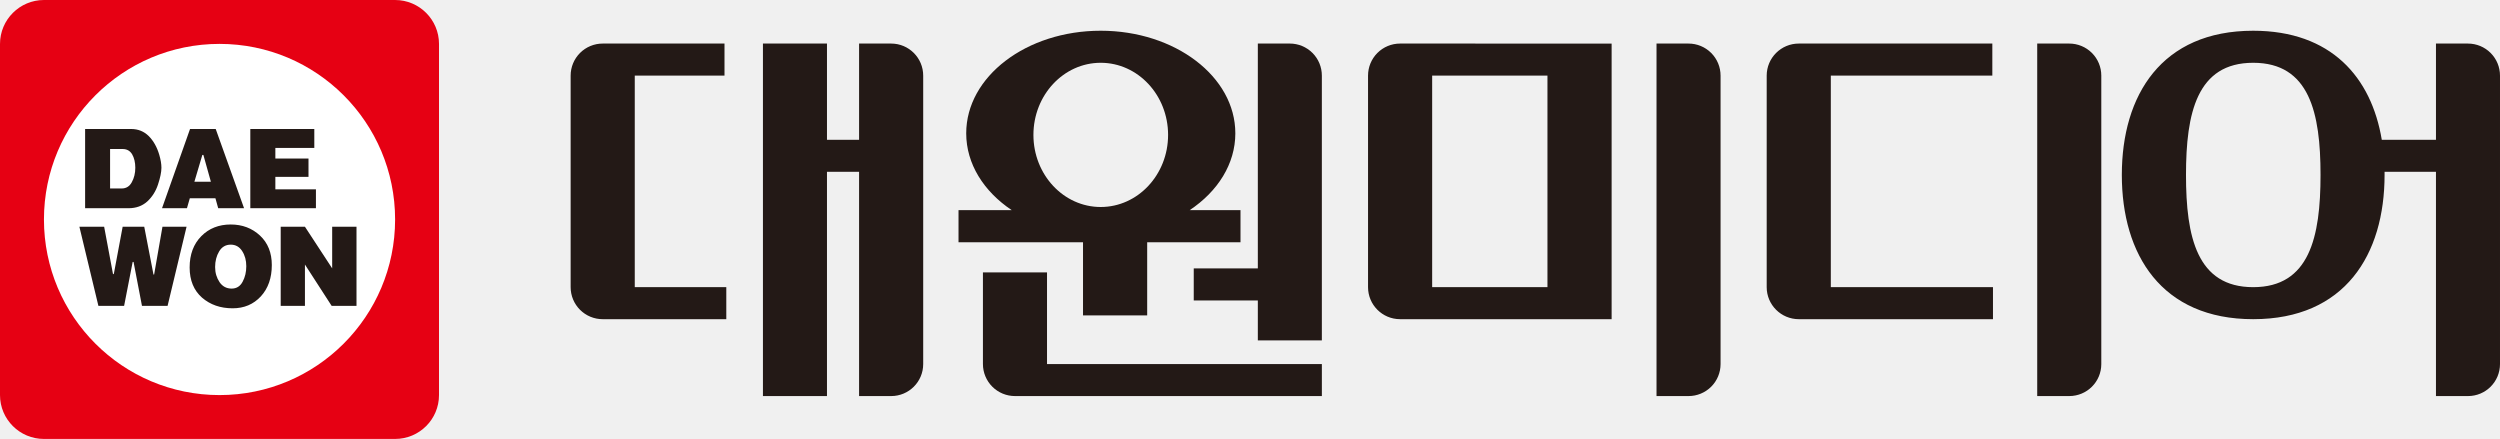
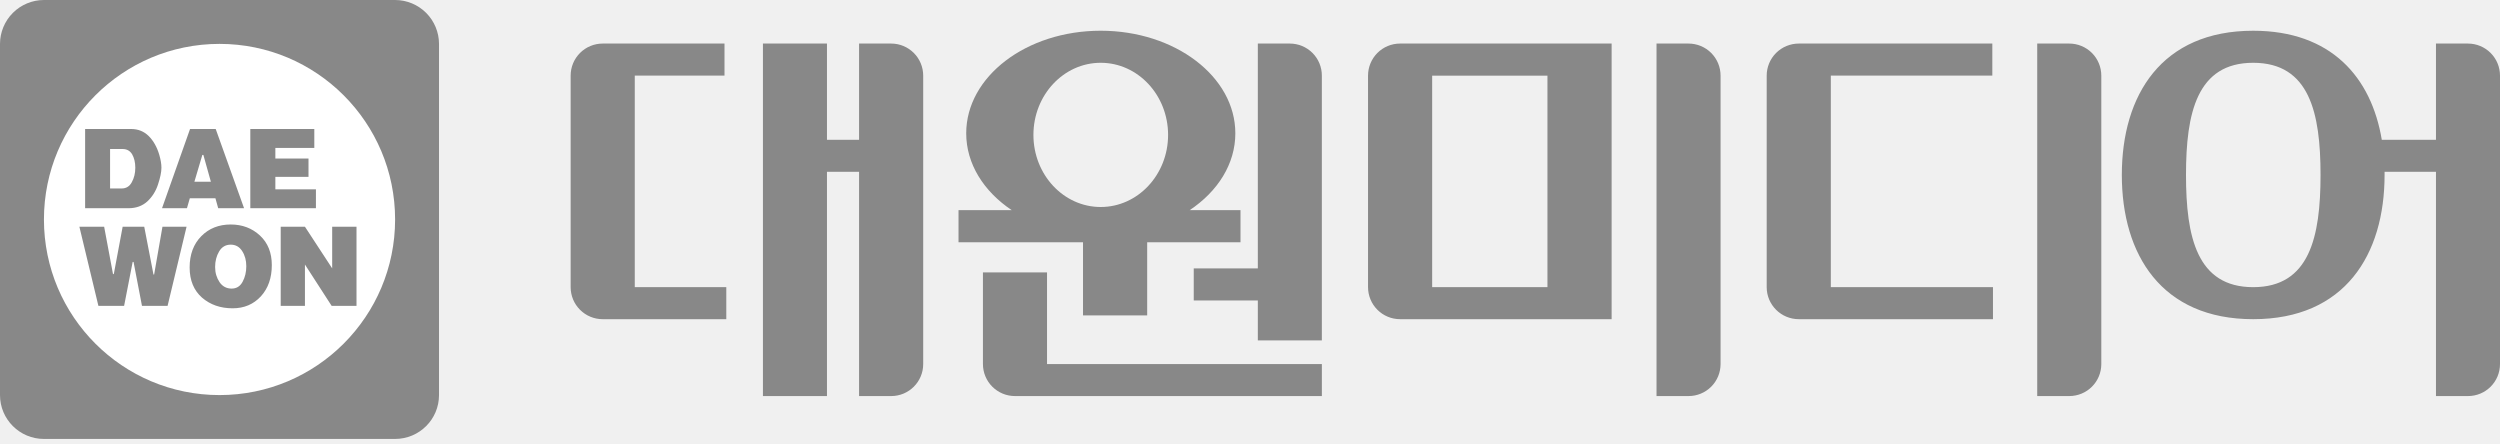
- <svg xmlns="http://www.w3.org/2000/svg" width="427.159pt" height="75pt" viewBox="0 0 427.159 75">
-   <path fill="#231916" d="M244.704 12.923h19.7v36.142h-19.7zm-5.486-5.48a5.471 5.471 0 0 0-5.47 5.48v36.142a5.47 5.47 0 0 0 5.47 5.47h36.15V7.445ZM288.503 7.443h-5.464v60.23h5.464a5.465 5.465 0 0 0 5.479-5.47v-49.28a5.474 5.474 0 0 0-5.48-5.48M108.458 12.922h15.333V7.443h-20.803a5.475 5.475 0 0 0-5.486 5.48v36.142a5.473 5.473 0 0 0 5.486 5.472h21.11v-5.472h-15.64zM152.272 7.443h-5.486V23.89h-5.485V7.443h-10.943v60.23H141.3v-38.32h5.485v38.32h5.486c3.016 0 5.47-2.439 5.47-5.47v-49.28a5.477 5.477 0 0 0-5.47-5.48M353.55 7.443h-5.464v60.23h5.464c3.04 0 5.486-2.439 5.486-5.47v-49.28a5.475 5.475 0 0 0-5.486-5.48M312.82 12.922h27.597V7.443H307.35a5.485 5.485 0 0 0-5.487 5.48v36.142c0 3.021 2.463 5.472 5.487 5.472h33.177v-5.472H312.82ZM384.99 49.065c-9.62 0-11.483-8.583-11.483-19.178 0-10.574 1.862-19.16 11.483-19.16 9.627 0 11.504 8.586 11.504 19.16 0 10.595-1.877 19.178-11.504 19.178m36.698-41.621h-5.47V23.89h-9.256c-1.789-10.708-8.671-18.638-21.972-18.638-15.67 0-22.447 11.02-22.447 24.635 0 13.615 6.778 24.649 22.447 24.649 15.675 0 22.447-11.034 22.447-24.65v-.532h8.78v38.32h5.471c3.024 0 5.47-2.44 5.47-5.472v-49.28a5.471 5.471 0 0 0-5.47-5.478M178.897 46.545h-10.95v15.658a5.47 5.47 0 0 0 5.48 5.47h52.432v-5.47h-46.962z" style="stroke-width:1.356" />
-   <path fill="#231916" d="M188.071 10.727c6.355 0 11.513 5.522 11.513 12.326 0 6.79-5.158 12.316-11.513 12.316-6.348 0-11.497-5.526-11.497-12.316 0-6.804 5.15-12.326 11.497-12.326m-3.024 43.16h10.965V41.398h15.945v-5.493h-8.678c4.793-3.199 7.795-7.892 7.795-13.126 0-9.687-10.3-17.528-23.003-17.528-12.71 0-22.98 7.841-22.98 17.528 0 5.234 3.002 9.927 7.773 13.126h-9.088V41.4h21.271z" style="stroke-width:1.356" />
-   <path fill="#231916" d="M220.387 7.443h-5.47v38.412h-10.95v5.479h10.95v6.83h10.94V12.921a5.471 5.471 0 0 0-5.47-5.479" style="stroke-width:1.356" />
-   <path fill="#e60013" d="M75.01 67.506c0 4.142-3.36 7.494-7.508 7.494H7.509C3.367 75 0 71.648 0 67.506V7.509A7.514 7.514 0 0 1 7.509 0h59.993a7.51 7.51 0 0 1 7.509 7.509z" style="stroke-width:1.356" />
-   <path fill="#fff" d="M67.509 37.502c0 16.563-13.433 30.003-30 30.003s-30-13.44-30-30.003c0-16.57 13.433-30.003 30-30.003s30 13.432 30 30.003" style="stroke-width:1.356" />
-   <path fill="#231916" d="M23.119 28.663c0-.916-.19-1.684-.541-2.297-.365-.606-.906-.906-1.622-.906h-2.147v6.743h1.987c.752 0 1.337-.351 1.723-1.067.395-.708.6-1.538.6-2.473m4.09-2.23c.248.839.373 1.588.373 2.23 0 .727-.197 1.685-.585 2.86-.38 1.161-1 2.134-1.84 2.908-.848.76-1.907 1.146-3.2 1.146h-7.414V22.041h7.867c1.198 0 2.191.41 3.01 1.214.803.811 1.402 1.87 1.789 3.178M36.033 31.056l-1.285-4.588h-.175l-1.36 4.588zm5.669 4.521h-4.42l-.474-1.702h-4.375l-.49 1.702h-4.26l4.786-13.531h4.39zM53.98 35.577H42.769V22.046h10.935v3.236h-6.655v1.8h5.662v3.133h-5.662v2.133h6.933zM31.877 38.74l-3.244 13.525h-4.375L22.82 44.76h-.153l-1.462 7.506h-4.39l-3.25-13.525h4.23l1.518 8.12.14-.078 1.504-8.042h3.689l1.578 8.167h.11l1.424-8.166zM42.082 45.49c0-.994-.227-1.853-.702-2.586-.467-.731-1.117-1.103-1.958-1.103-.854 0-1.527.39-1.98 1.158-.46.77-.686 1.668-.686 2.662 0 1.001.263 1.849.76 2.593.497.731 1.205 1.096 2.06 1.096.825 0 1.461-.384 1.878-1.169.423-.778.628-1.665.628-2.651m4.36-.194c0 2.191-.62 3.97-1.87 5.34-1.263 1.366-2.87 2.041-4.82 2.041-2.09 0-3.82-.606-5.23-1.818-1.403-1.236-2.12-2.951-2.12-5.158 0-2.232.673-4.01 1.994-5.35 1.309-1.326 2.996-1.994 5.026-1.994 1.973 0 3.652.632 5.004 1.895 1.351 1.264 2.017 2.945 2.017 5.044M60.913 52.265h-4.244l-4.566-7.067v7.067h-4.141V38.74h4.141l4.653 7.112V38.74h4.157z" style="stroke-width:1.356" />
+ <svg xmlns="http://www.w3.org/2000/svg" width="220" height="39" viewBox="0 0 220 39" fill="none">
+   <g clip-path="url(#clip0_27_17)">
+     <path d="M126.03 6.656H136.176V25.27H126.03V6.656ZM123.205 3.833C122.834 3.833 122.468 3.906 122.125 4.048C121.783 4.19 121.473 4.398 121.211 4.66C120.949 4.923 120.742 5.234 120.601 5.576C120.459 5.918 120.387 6.285 120.387 6.656V25.27C120.387 26.017 120.684 26.734 121.213 27.262C121.741 27.79 122.457 28.087 123.205 28.087H141.823V3.834L123.205 3.833ZM148.588 3.833H145.774V34.854H148.588C148.958 34.855 149.325 34.782 149.668 34.641C150.01 34.5 150.322 34.293 150.584 34.031C150.846 33.769 151.054 33.458 151.196 33.116C151.337 32.774 151.41 32.407 151.41 32.036V6.656C151.41 6.285 151.337 5.918 151.196 5.575C151.054 5.232 150.846 4.921 150.584 4.659C150.322 4.397 150.011 4.189 149.668 4.047C149.325 3.906 148.959 3.833 148.588 3.833ZM55.859 6.655H63.756V3.833H53.042C52.671 3.833 52.303 3.905 51.961 4.047C51.618 4.188 51.306 4.396 51.044 4.658C50.781 4.92 50.573 5.232 50.431 5.574C50.289 5.917 50.216 6.285 50.217 6.656V25.27C50.217 25.641 50.29 26.008 50.432 26.35C50.574 26.692 50.782 27.003 51.045 27.265C51.307 27.527 51.619 27.734 51.961 27.875C52.304 28.017 52.671 28.089 53.042 28.088H63.914V25.27H55.859V6.655ZM78.425 3.833H75.599V12.304H72.774V3.833H67.138V34.854H72.774V15.118H75.599V34.854H78.424C79.978 34.854 81.242 33.597 81.242 32.036V6.656C81.242 5.908 80.945 5.191 80.417 4.661C79.889 4.132 79.172 3.834 78.424 3.833M182.089 3.833H179.275V34.854H182.089C183.655 34.854 184.915 33.597 184.915 32.036V6.656C184.915 6.285 184.842 5.917 184.7 5.574C184.558 5.232 184.35 4.92 184.088 4.658C183.825 4.396 183.514 4.188 183.171 4.047C182.828 3.905 182.46 3.833 182.089 3.833ZM161.112 6.655H175.325V3.833H158.295C157.546 3.833 156.827 4.13 156.297 4.659C155.767 5.189 155.469 5.907 155.469 6.656V25.27C155.469 26.826 156.737 28.088 158.295 28.088H175.382V25.27H161.112V6.655ZM198.282 25.27C193.327 25.27 192.368 20.849 192.368 15.393C192.368 9.947 193.327 5.525 198.282 5.525C203.24 5.525 204.207 9.947 204.207 15.393C204.207 20.849 203.24 25.27 198.282 25.27ZM217.182 3.834H214.365V12.304H209.598C208.677 6.789 205.132 2.705 198.282 2.705C190.211 2.705 186.721 8.38 186.721 15.393C186.721 22.405 190.212 28.088 198.282 28.088C206.355 28.088 209.843 22.405 209.843 15.392V15.118H214.365V34.854H217.182C218.74 34.854 220 33.597 220 32.036V6.655C220 6.285 219.928 5.918 219.786 5.576C219.645 5.234 219.437 4.923 219.176 4.661C218.914 4.399 218.603 4.191 218.261 4.049C217.919 3.907 217.553 3.834 217.182 3.834ZM92.138 23.972H86.498V32.036C86.498 32.407 86.571 32.773 86.713 33.116C86.855 33.458 87.063 33.769 87.325 34.03C87.587 34.292 87.898 34.499 88.241 34.641C88.583 34.782 88.95 34.854 89.32 34.854H116.324V32.036H92.138V23.972Z" fill="#888888" />
+     <path d="M96.862 5.525C100.135 5.525 102.792 8.369 102.792 11.873C102.792 15.37 100.135 18.216 96.862 18.216C93.593 18.216 90.941 15.37 90.941 11.873C90.941 8.369 93.594 5.525 96.862 5.525ZM95.305 27.753H100.952V21.321H109.164V18.492H104.695C107.163 16.845 108.71 14.428 108.71 11.732C108.71 6.743 103.405 2.704 96.862 2.704C90.316 2.704 85.027 6.743 85.027 11.732C85.027 14.428 86.573 16.845 89.03 18.492H84.35V21.322H95.305V27.753Z" fill="#888888" />
+     <path d="M113.506 3.833H110.689V23.617H105.049V26.439H110.689V29.956H116.323V6.655C116.324 6.284 116.251 5.917 116.11 5.575C115.969 5.233 115.761 4.922 115.5 4.66C115.238 4.398 114.927 4.19 114.585 4.048C114.243 3.906 113.876 3.833 113.506 3.833Z" fill="#888888" />
+     <path d="M38.633 34.768C38.633 36.901 36.902 38.627 34.766 38.627H3.867C1.734 38.627 0 36.901 0 34.768V3.867C0.001 2.842 0.408 1.859 1.133 1.133C1.859 0.408 2.842 0.001 3.867 0H34.766C35.791 0 36.775 0.408 37.5 1.133C38.225 1.858 38.633 2.842 38.633 3.867L38.633 34.768Z" fill="#888888" />
+     <path d="M34.769 19.315C34.769 27.845 27.851 34.767 19.318 34.767C10.786 34.767 3.867 27.845 3.867 19.315C3.867 10.781 10.786 3.862 19.318 3.862C27.851 3.862 34.769 10.78 34.769 19.315Z" fill="white" />
+     <path d="M11.907 14.762C11.907 14.291 11.809 13.895 11.628 13.579C11.44 13.267 11.162 13.113 10.793 13.113H9.687V16.585H10.711C11.098 16.585 11.399 16.405 11.598 16.036C11.801 15.671 11.907 15.244 11.907 14.762ZM14.014 13.614C14.141 14.046 14.206 14.432 14.206 14.762C14.206 15.137 14.104 15.63 13.904 16.235C13.709 16.833 13.389 17.334 12.957 17.733C12.52 18.125 11.975 18.323 11.309 18.323H7.49V11.352H11.542C12.159 11.352 12.67 11.563 13.092 11.977C13.506 12.395 13.814 12.94 14.014 13.614ZM18.558 15.995L17.896 13.632H17.806L17.106 15.995H18.558ZM21.478 18.323H19.201L18.957 17.447H16.704L16.452 18.323H14.258L16.723 11.354H18.983L21.478 18.323ZM27.801 18.323H22.027V11.354H27.659V13.021H24.232V13.948H27.148V15.562H24.232V16.66H27.802L27.801 18.323ZM16.418 19.952L14.747 26.918H12.494L11.753 23.053H11.674L10.921 26.919H8.66L6.986 19.953H9.165L9.947 24.135L10.019 24.095L10.793 19.953H12.693L13.506 24.159H13.563L14.296 19.953L16.418 19.952ZM21.674 23.429C21.674 22.917 21.557 22.474 21.312 22.097C21.072 21.72 20.737 21.529 20.303 21.529C19.864 21.529 19.517 21.73 19.284 22.125C19.047 22.522 18.93 22.984 18.93 23.496C18.93 24.012 19.066 24.448 19.322 24.832C19.578 25.208 19.942 25.396 20.383 25.396C20.808 25.396 21.135 25.198 21.35 24.794C21.568 24.393 21.674 23.937 21.674 23.429ZM23.919 23.329C23.919 24.457 23.6 25.373 22.956 26.079C22.305 26.783 21.478 27.13 20.474 27.13C19.397 27.13 18.506 26.818 17.78 26.194C17.057 25.557 16.688 24.674 16.688 23.537C16.688 22.388 17.035 21.472 17.715 20.782C18.389 20.099 19.258 19.755 20.303 19.755C21.32 19.755 22.184 20.081 22.881 20.731C23.577 21.382 23.919 22.248 23.919 23.329ZM31.372 26.918H29.186L26.835 23.278V26.918H24.702V19.952H26.835L29.231 23.615V19.952H31.372V26.918Z" fill="#888888" />
+   </g>
+   <defs>
+     <clipPath id="clip0_27_17">
+       <rect width="220" height="38.627" fill="white" />
+     </clipPath>
+   </defs>
</svg>
